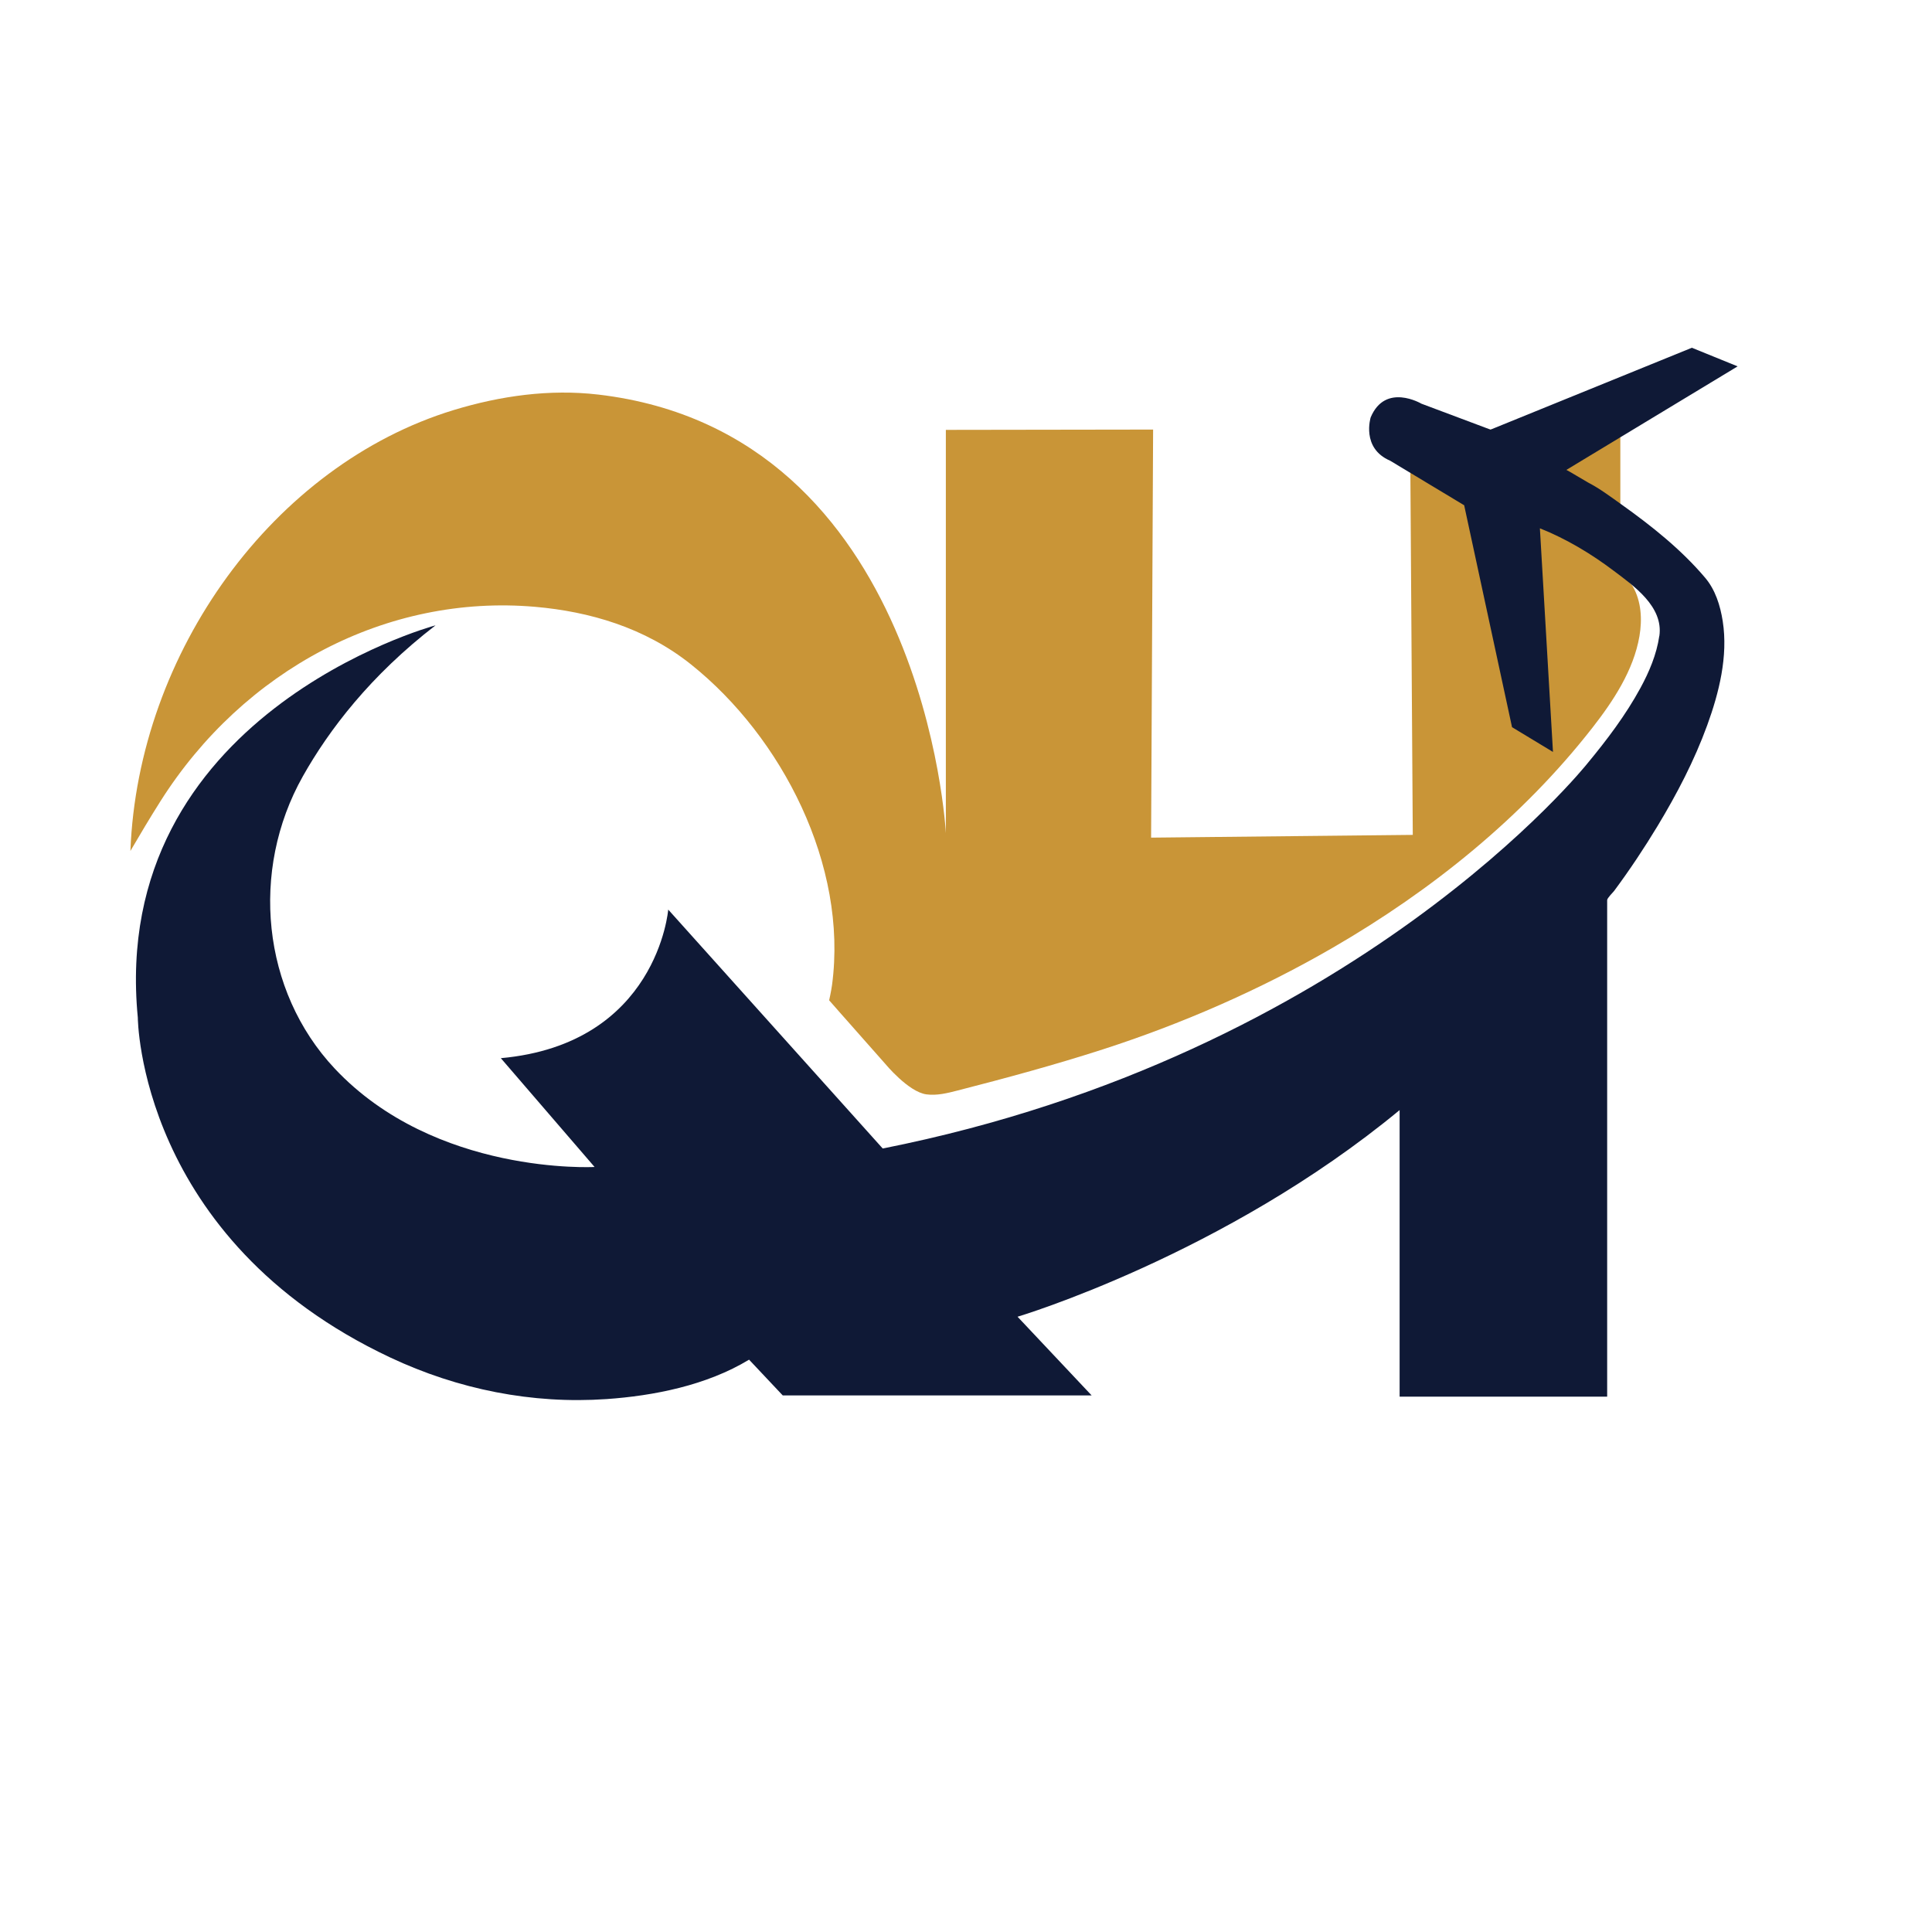
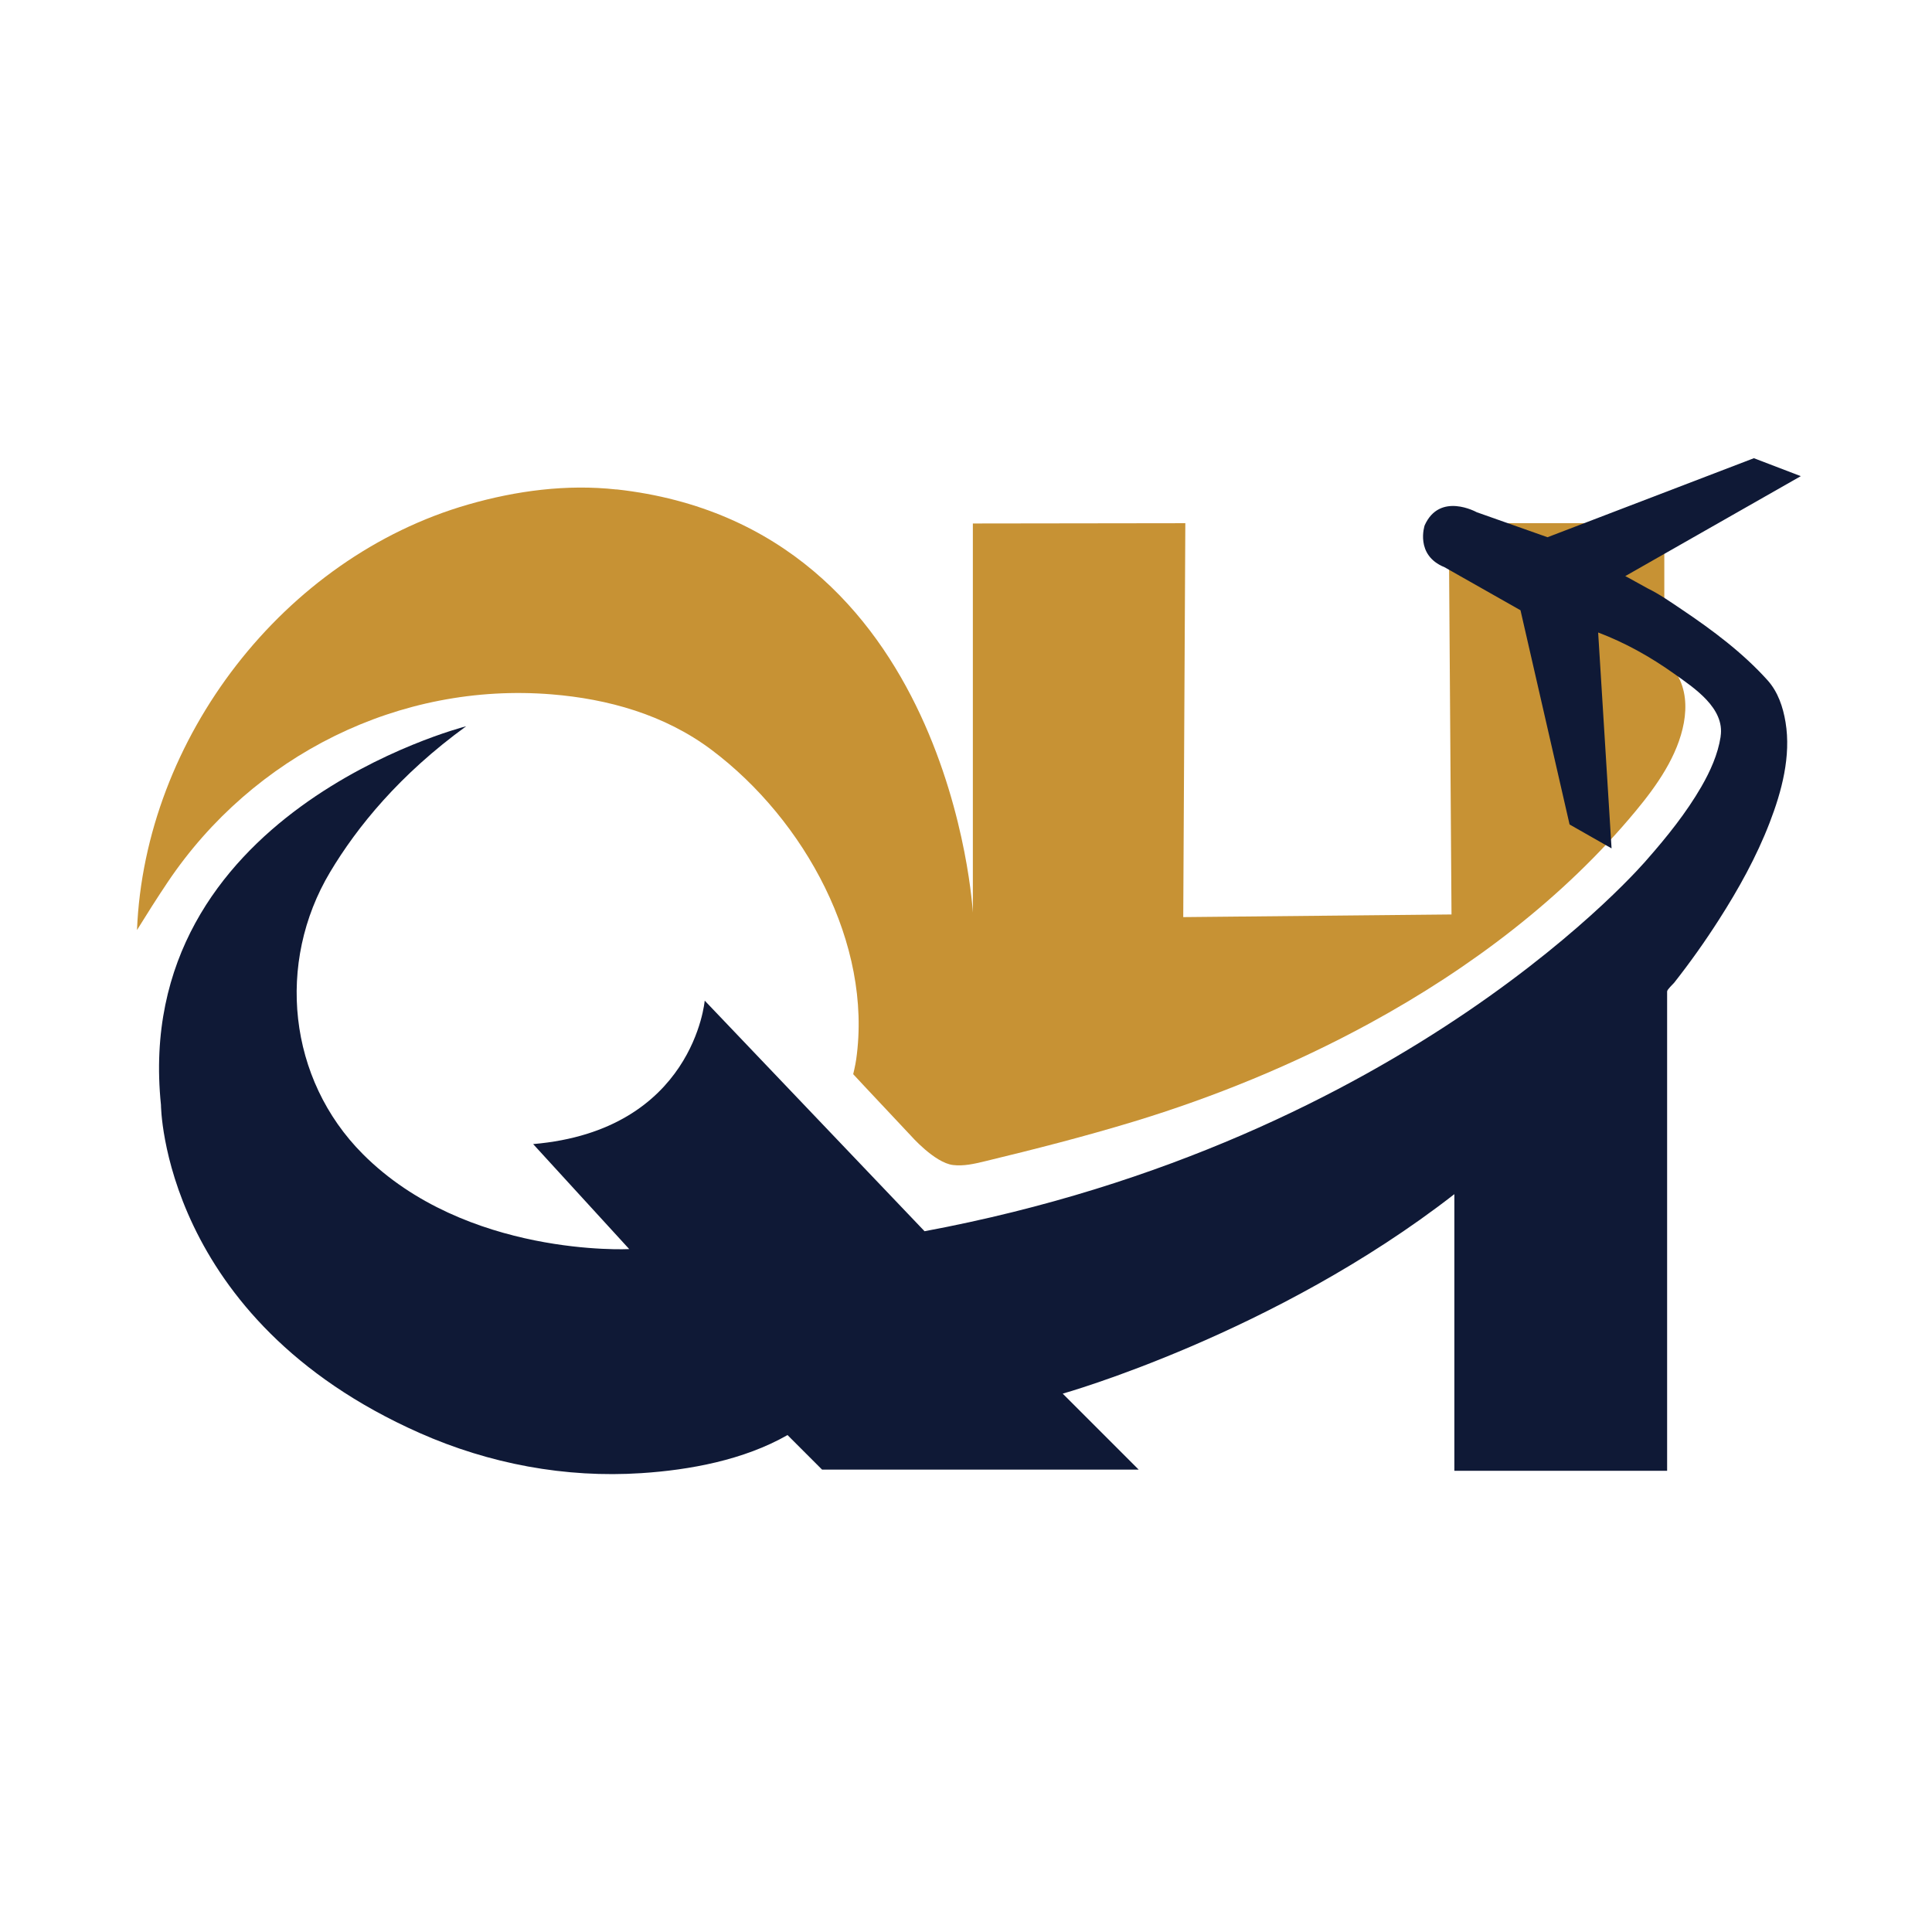
- <svg xmlns="http://www.w3.org/2000/svg" width="552" height="552" viewBox="0 0 552 552" fill="none">
-   <path d="M170.862 112.728C157.046 111.117 142.961 113.092 129.589 117.17C78.154 132.875 39.434 186.336 37.26 243.129C40.017 238.402 42.859 233.636 45.838 228.928C69.612 191.358 110.47 169.669 152.955 173.383C168.345 174.73 184.244 179.28 197.468 189.864C223.398 210.6 242.286 247.237 237.733 281.368C237.492 283.186 236.9 285.8 236.9 285.8L240.121 289.465L252.91 303.931C252.91 303.931 259.554 312.01 264.7 312.678C267.661 313.071 270.65 312.334 273.547 311.587C287.502 308.01 301.42 304.236 315.153 299.804C337.271 292.659 359.684 282.989 380.821 270.754C409.037 254.421 434.995 233.518 454.965 207.937C460.833 200.419 466.728 191.594 468.412 181.776C469.235 176.97 468.949 171.831 466.524 167.565C466.237 167.064 465.765 166.652 465.395 166.229C464.932 165.708 464.47 165.177 463.998 164.666C463.581 164.224 462.998 163.752 462.952 163.104C462.943 162.966 462.952 162.819 462.952 162.671V122.723H402.883L403.651 238.539L328.887 239.326L329.46 122.733L270.243 122.821V238.019C270.243 238.019 264.385 123.666 170.89 112.728H170.862Z" fill="#C99537" />
-   <path d="M474.081 181.734C473.313 186.991 471.184 191.994 468.704 196.554C464.484 204.317 459.126 211.383 453.565 218.105C453.565 218.105 387.379 301.334 252.203 328.143L190.922 259.882C190.922 259.882 187.859 298.278 143.096 302.336L169.878 333.421C169.878 333.421 124.375 335.917 95.622 305.294C74.81 283.124 71.395 248.698 86.516 221.82C94.031 208.464 105.876 192.976 124.44 178.668C123.2 178.982 31.019 204.435 39.375 290.74C39.375 290.74 39.616 354.019 111.475 387.845C130.918 396.995 152.091 401.211 173.311 399.736C186.665 398.803 201.814 395.874 214.02 388.474L223.645 398.695H311.902L290.728 376.209C290.728 376.209 349.779 358.608 399.89 317.166V399.039H459.191V257.169C459.191 256.59 460.848 254.988 461.181 254.545C465.604 248.58 469.75 242.359 473.609 235.971C479.097 226.871 484.094 217.329 487.768 207.236C491.155 197.929 493.774 187.512 492.21 177.488C491.507 172.987 490.081 168.496 487.203 165.096C480.318 156.959 471.842 150.237 463.254 144.114C460.163 141.913 457.118 139.623 453.777 137.884C453.231 137.599 447.605 134.208 447.54 134.257L496.467 104.676L483.391 99.36L425.867 122.749L406.118 115.339C406.118 115.339 395.828 109.246 391.626 119.241C391.626 119.241 388.841 128.056 397.17 131.623L418.334 144.36L432.012 207.767L443.709 214.842L439.97 150.944C447.522 153.961 454.592 158.187 461.153 163.15C466.668 167.317 475.33 173.292 474.1 181.734H474.081Z" fill="#0F1936" />
+ <svg xmlns="http://www.w3.org/2000/svg" viewBox="0 0 512 512" fill="none" preserveAspectRatio="xMidYMid meet">
+   <path d="M163.341 129.715C150.209 128.263 136.814 130.041 124.096 133.696C75.187 147.754 38.37 195.624 36.305 246.474C38.921 242.242 41.625 237.974 44.454 233.755C67.062 200.118 105.907 180.702 146.303 184.02C160.937 185.221 176.059 189.302 188.628 198.766C213.289 217.331 231.24 250.129 226.909 280.699C226.684 282.326 226.108 284.667 226.108 284.667L229.162 287.947L241.33 300.903C241.33 300.903 247.652 308.139 252.546 308.74C255.363 309.09 258.205 308.427 260.959 307.763C274.228 304.559 287.46 301.179 300.517 297.21C321.548 290.814 342.854 282.163 362.958 271.197C389.785 256.576 414.471 237.861 433.461 214.952C439.045 208.23 444.64 200.318 446.243 191.531C447.019 187.237 446.756 182.63 444.453 178.812C444.177 178.361 443.739 177.998 443.376 177.61C442.938 177.147 442.5 176.671 442.049 176.208C441.661 175.82 441.098 175.394 441.06 174.806C441.06 174.681 441.06 174.543 441.06 174.418V138.653H383.939L384.665 242.342L313.573 243.044L314.124 138.653L257.817 138.728V241.867C257.817 241.867 252.246 139.479 163.353 129.69L163.341 129.715Z" fill="#C79234" />
+   <path d="M455.987 195.211C455.261 199.918 453.233 204.399 450.88 208.48C446.861 215.428 441.766 221.762 436.484 227.771C436.484 227.771 373.554 302.293 245.016 326.29L186.755 265.176C186.755 265.176 183.839 299.551 141.289 303.194L166.751 331.022C166.751 331.022 123.488 333.263 96.147 305.835C76.356 285.981 73.114 255.161 87.485 231.101C94.633 219.146 105.887 205.276 123.538 192.469C122.361 192.757 34.72 215.541 42.657 292.816C42.657 292.816 42.882 349.474 111.207 379.756C129.684 387.943 149.826 391.724 169.993 390.397C182.699 389.571 197.095 386.942 208.7 380.307L217.851 389.458H301.761L281.632 369.328C281.632 369.328 337.777 353.568 385.421 316.464V389.771H441.804V262.747C441.804 262.222 443.381 260.795 443.694 260.406C447.9 255.061 451.844 249.503 455.511 243.77C460.732 235.62 465.476 227.083 468.969 218.032C472.186 209.707 474.677 200.368 473.187 191.393C472.524 187.362 471.172 183.344 468.43 180.289C461.883 173.003 453.822 166.982 445.66 161.499C442.73 159.534 439.826 157.481 436.646 155.928C436.121 155.678 430.775 152.636 430.713 152.674L477.231 126.185L464.8 121.428L410.108 142.371L391.33 135.736C391.33 135.736 381.553 130.278 377.547 139.229C377.547 139.229 374.893 147.115 382.818 150.32L402.947 161.724L415.954 218.495L427.082 224.829L423.527 167.621C430.7 170.324 437.435 174.105 443.669 178.549C448.914 182.279 457.151 187.637 455.975 195.186L455.987 195.211Z" fill="#0F1936" />
</svg>
